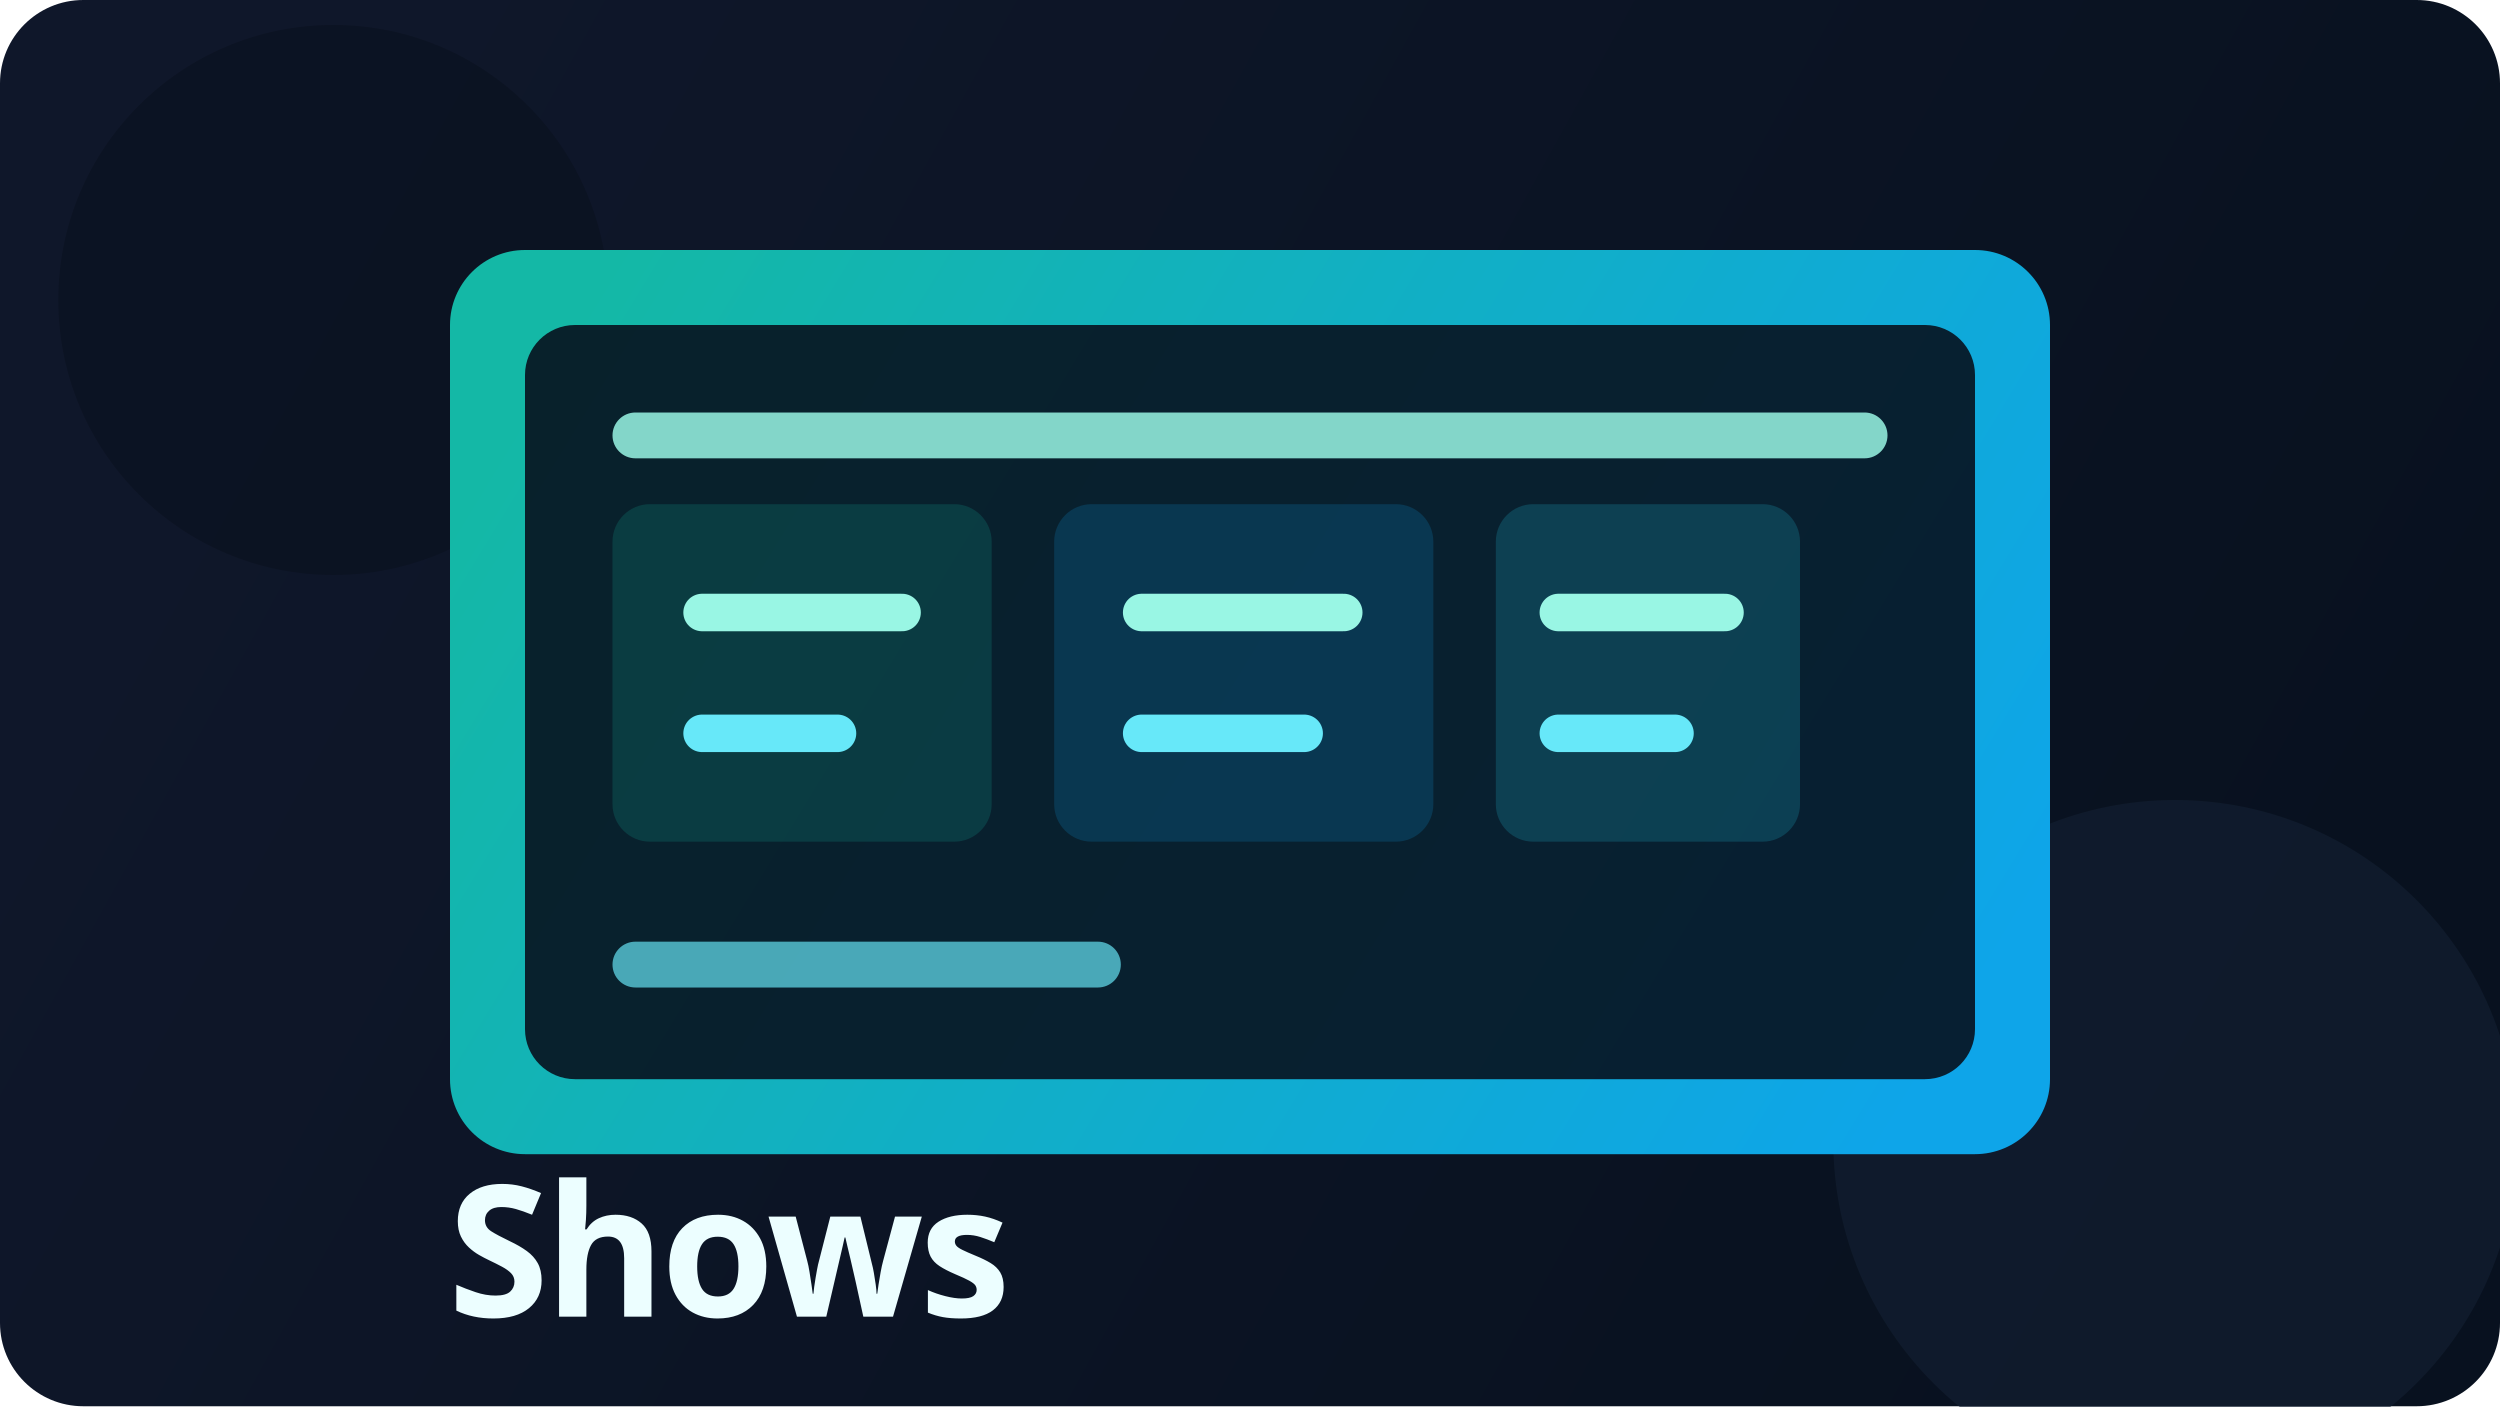
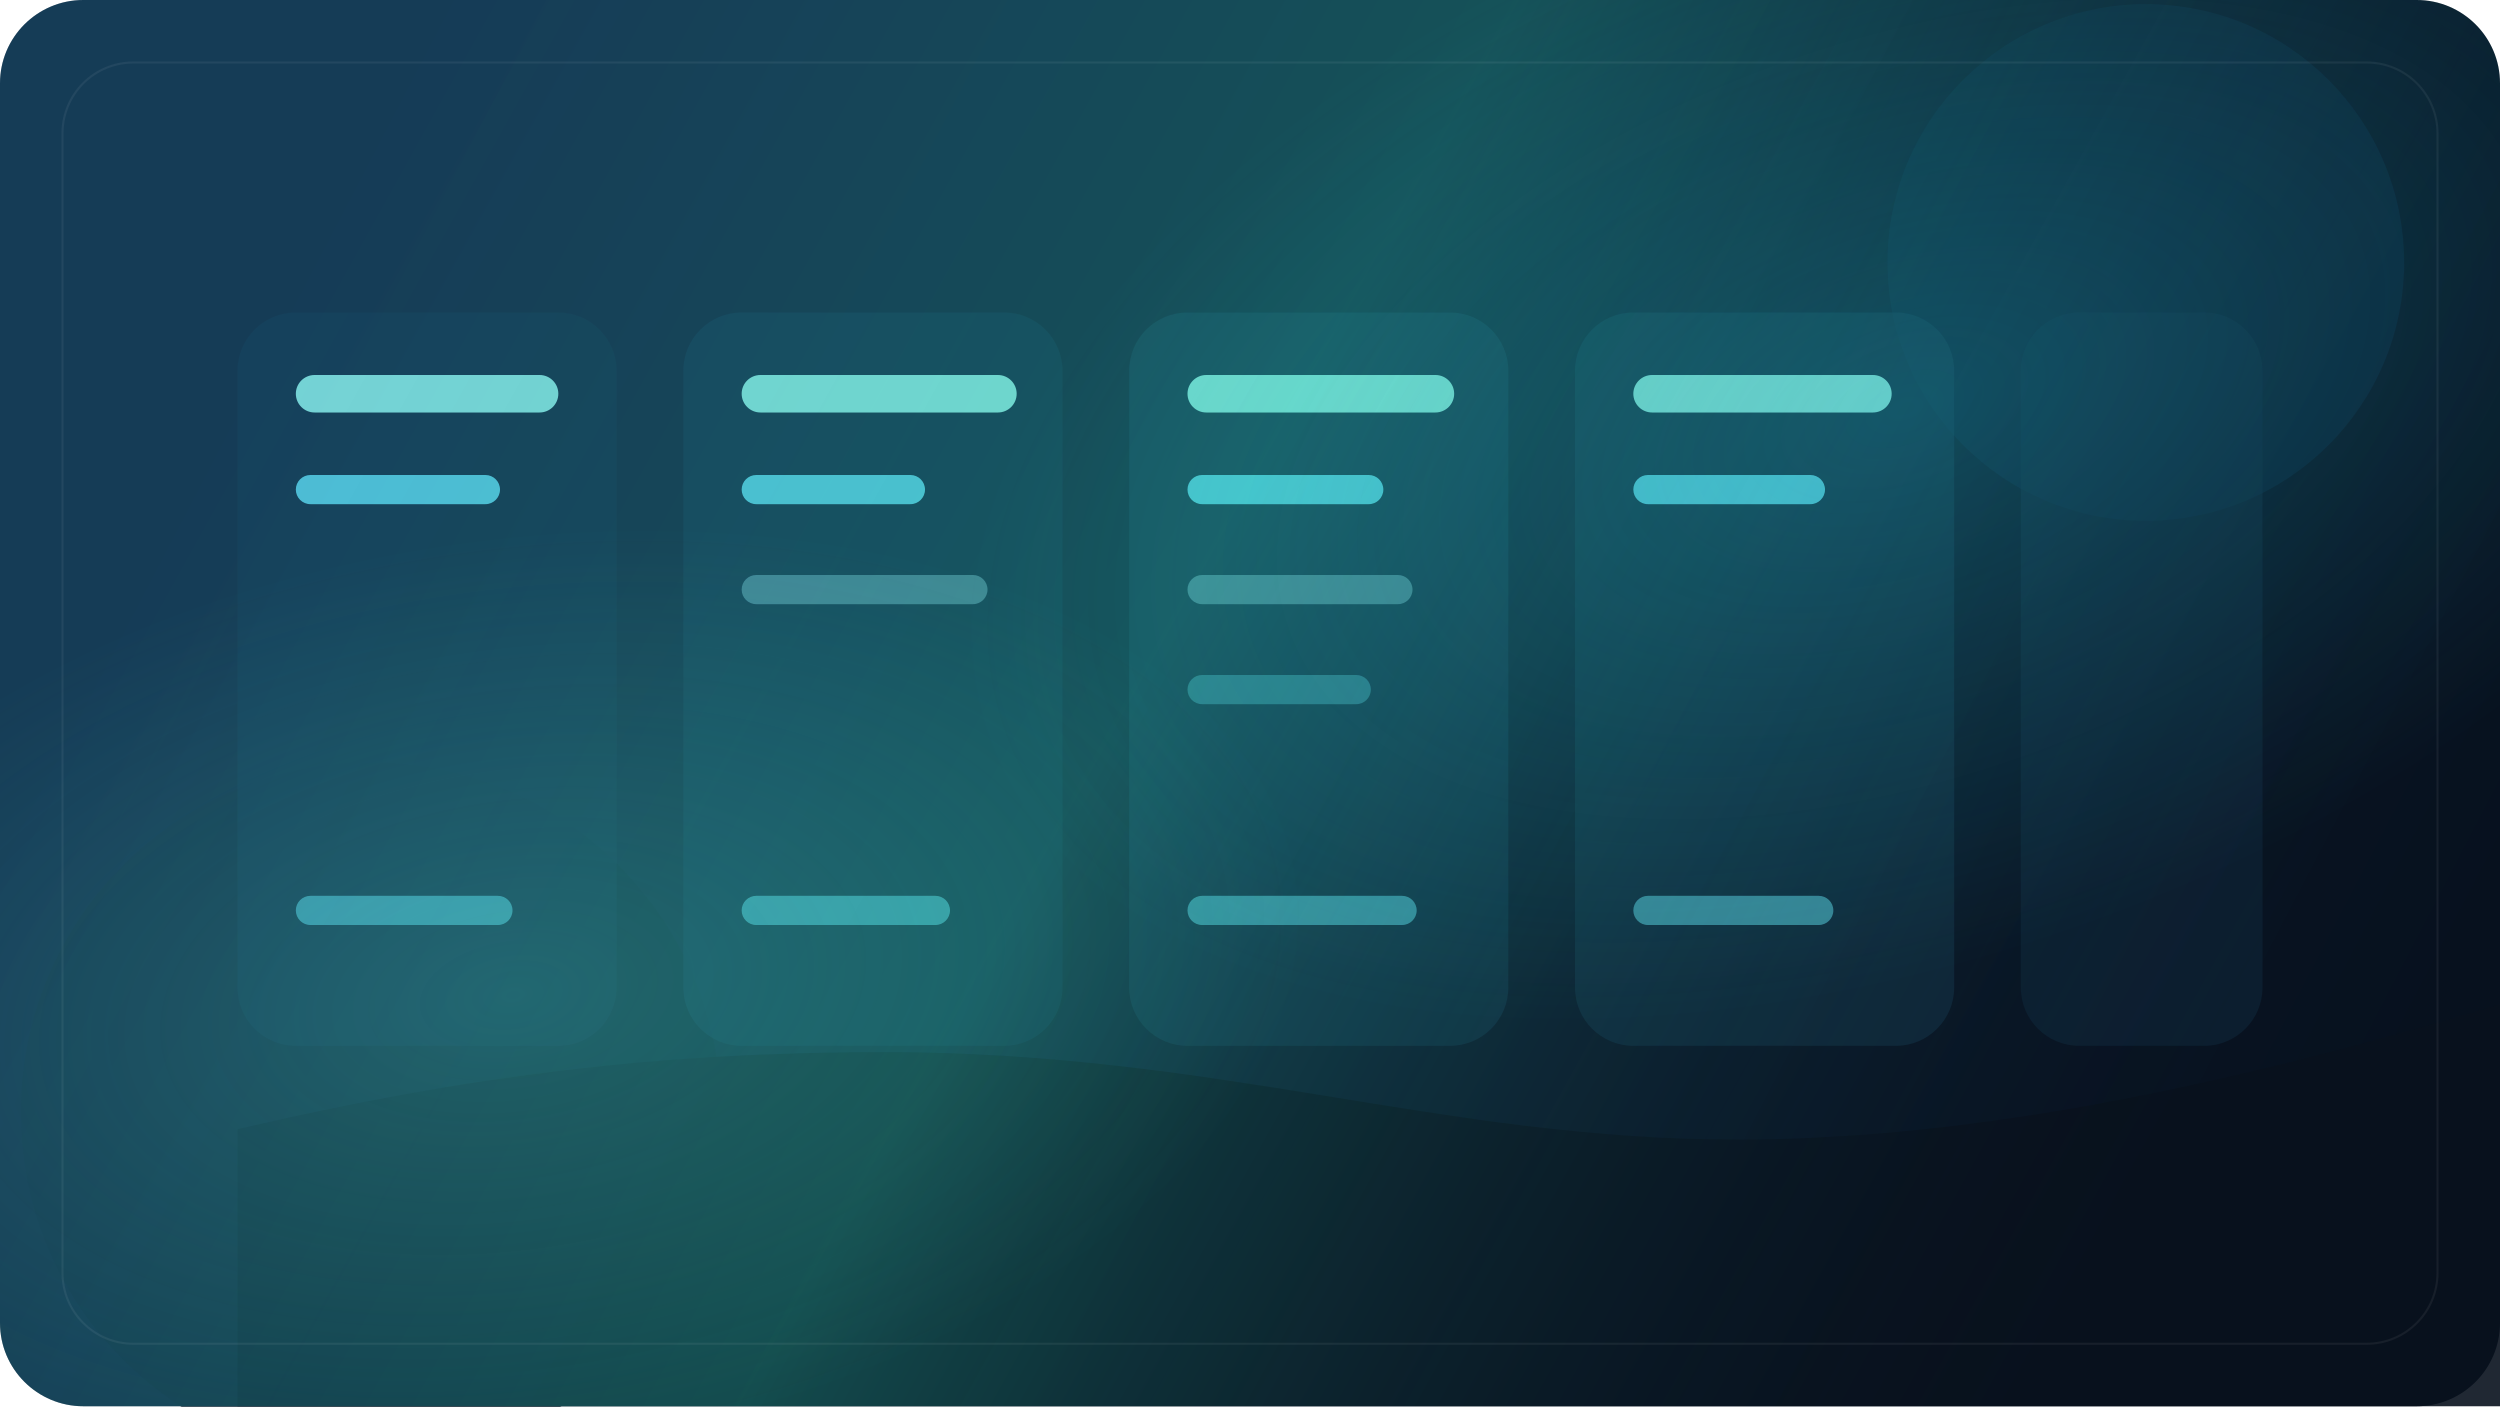
<svg xmlns="http://www.w3.org/2000/svg" width="1200" height="675" viewBox="0 0 1200 675" fill="none">
  <defs>
-     <linearGradient id="bg" x1="143" y1="88" x2="1052" y2="590" gradientUnits="userSpaceOnUse">
-       <stop stop-color="#0F172A" />
-       <stop offset="1" stop-color="#08111F" />
+     <linearGradient id="bg" x1="114" y1="72" x2="1118" y2="596" gradientUnits="userSpaceOnUse">
+       <stop stop-color="#0C1728" />
+       <stop offset=".52" stop-color="#0B1A2D" />
+       <stop offset="1" stop-color="#07111E" />
    </linearGradient>
-     <linearGradient id="panel" x1="287" y1="135" x2="923" y2="522" gradientUnits="userSpaceOnUse">
-       <stop stop-color="#14B8A6" />
-       <stop offset="1" stop-color="#0EA5E9" />
+     <linearGradient id="wash" x1="170" y1="82" x2="1042" y2="566" gradientUnits="userSpaceOnUse">
+       <stop stop-color="#38BDF8" stop-opacity=".22" />
+       <stop offset=".45" stop-color="#2DD4BF" stop-opacity=".3" />
+       <stop offset="1" stop-color="#0F172A" stop-opacity="0" />
    </linearGradient>
+     <radialGradient id="glowA" cx="0" cy="0" r="1" gradientUnits="userSpaceOnUse" gradientTransform="translate(916 196) rotate(160.4) scale(474 264)">
+       <stop stop-color="#22D3EE" stop-opacity=".22" />
+       <stop offset="1" stop-color="#22D3EE" stop-opacity="0" />
+     </radialGradient>
+     <radialGradient id="glowB" cx="0" cy="0" r="1" gradientUnits="userSpaceOnUse" gradientTransform="translate(248 476) rotate(-8.3) scale(382 220)">
+       <stop stop-color="#5EEAD4" stop-opacity=".18" />
+       <stop offset="1" stop-color="#5EEAD4" stop-opacity="0" />
+     </radialGradient>
  </defs>
  <rect width="1200" height="675" rx="40" fill="url(#bg)" />
-   <circle cx="160" cy="144" r="132" fill="#0B1220" fill-opacity=".7" />
-   <circle cx="1044" cy="548" r="164" fill="#132033" fill-opacity=".64" />
-   <rect x="216" y="120" width="768" height="434" rx="36" fill="url(#panel)" />
-   <rect x="252" y="156" width="696" height="362" rx="24" fill="#07111E" fill-opacity=".9" />
-   <rect x="294" y="198" width="612" height="22" rx="11" fill="#99F6E4" fill-opacity=".85" />
-   <rect x="294" y="452" width="244" height="22" rx="11" fill="#67E8F9" fill-opacity=".68" />
-   <rect x="294" y="242" width="182" height="162" rx="18" fill="#14B8A6" fill-opacity=".18" />
-   <rect x="506" y="242" width="182" height="162" rx="18" fill="#0EA5E9" fill-opacity=".18" />
-   <rect x="718" y="242" width="146" height="162" rx="18" fill="#22D3EE" fill-opacity=".18" />
-   <path d="M337 294H433" stroke="#99F6E4" stroke-width="18" stroke-linecap="round" />
-   <path d="M337 352H402" stroke="#67E8F9" stroke-width="18" stroke-linecap="round" />
-   <path d="M548 294H645" stroke="#99F6E4" stroke-width="18" stroke-linecap="round" />
-   <path d="M548 352H626" stroke="#67E8F9" stroke-width="18" stroke-linecap="round" />
-   <path d="M748 294H828" stroke="#99F6E4" stroke-width="18" stroke-linecap="round" />
-   <path d="M748 352H804" stroke="#67E8F9" stroke-width="18" stroke-linecap="round" />
-   <text x="215" y="632" fill="#ECFEFF" font-family="ui-sans-serif, system-ui, sans-serif" font-size="88" font-weight="700" letter-spacing="-2">Shows</text>
+   <circle cx="1030" cy="126" r="124" fill="#0A2236" fill-opacity=".72" />
+   <circle cx="178" cy="534" r="168" fill="#0B1626" fill-opacity=".68" />
+   <g opacity=".56">
+     <rect x="114" y="150" width="182" height="352" rx="28" fill="#0D2235" />
+     <rect x="328" y="150" width="182" height="352" rx="28" fill="#0F2B40" />
+     <rect x="542" y="150" width="182" height="352" rx="28" fill="#123449" />
+     <rect x="756" y="150" width="182" height="352" rx="28" fill="#113246" />
+     <rect x="970" y="150" width="116" height="352" rx="28" fill="#0E273B" />
+   </g>
+   <g opacity=".86">
+     <rect x="142" y="180" width="126" height="18" rx="9" fill="#99F6E4" />
+     <rect x="142" y="228" width="98" height="14" rx="7" fill="#67E8F9" fill-opacity=".9" />
+     <rect x="142" y="430" width="104" height="14" rx="7" fill="#67E8F9" fill-opacity=".58" />
+     <rect x="356" y="180" width="132" height="18" rx="9" fill="#99F6E4" />
+     <rect x="356" y="228" width="88" height="14" rx="7" fill="#67E8F9" fill-opacity=".9" />
+     <rect x="356" y="276" width="118" height="14" rx="7" fill="#A5F3FC" fill-opacity=".42" />
+     <rect x="356" y="430" width="100" height="14" rx="7" fill="#67E8F9" fill-opacity=".58" />
+     <rect x="570" y="180" width="128" height="18" rx="9" fill="#99F6E4" />
+     <rect x="570" y="228" width="94" height="14" rx="7" fill="#67E8F9" fill-opacity=".9" />
+     <rect x="570" y="276" width="108" height="14" rx="7" fill="#A5F3FC" fill-opacity=".42" />
+     <rect x="570" y="324" width="88" height="14" rx="7" fill="#67E8F9" fill-opacity=".38" />
+     <rect x="570" y="430" width="110" height="14" rx="7" fill="#67E8F9" fill-opacity=".58" />
+     <rect x="784" y="180" width="124" height="18" rx="9" fill="#99F6E4" />
+     <rect x="784" y="228" width="92" height="14" rx="7" fill="#67E8F9" fill-opacity=".9" />
+     <rect x="784" y="430" width="96" height="14" rx="7" fill="#67E8F9" fill-opacity=".58" />
+   </g>
+   <path d="M114 542C225 516 318 505 424 505C585 505 692 547 834 547C936 547 1054 526 1200 482V675H114V542Z" fill="#08111D" fill-opacity=".9" />
+   <rect width="1200" height="675" rx="40" fill="url(#wash)" />
+   <rect width="1200" height="675" rx="40" fill="url(#glowA)" />
+   <rect width="1200" height="675" rx="40" fill="url(#glowB)" />
+   <rect x="30" y="30" width="1140" height="615" rx="34" stroke="rgba(255,255,255,.06)" />
</svg>
